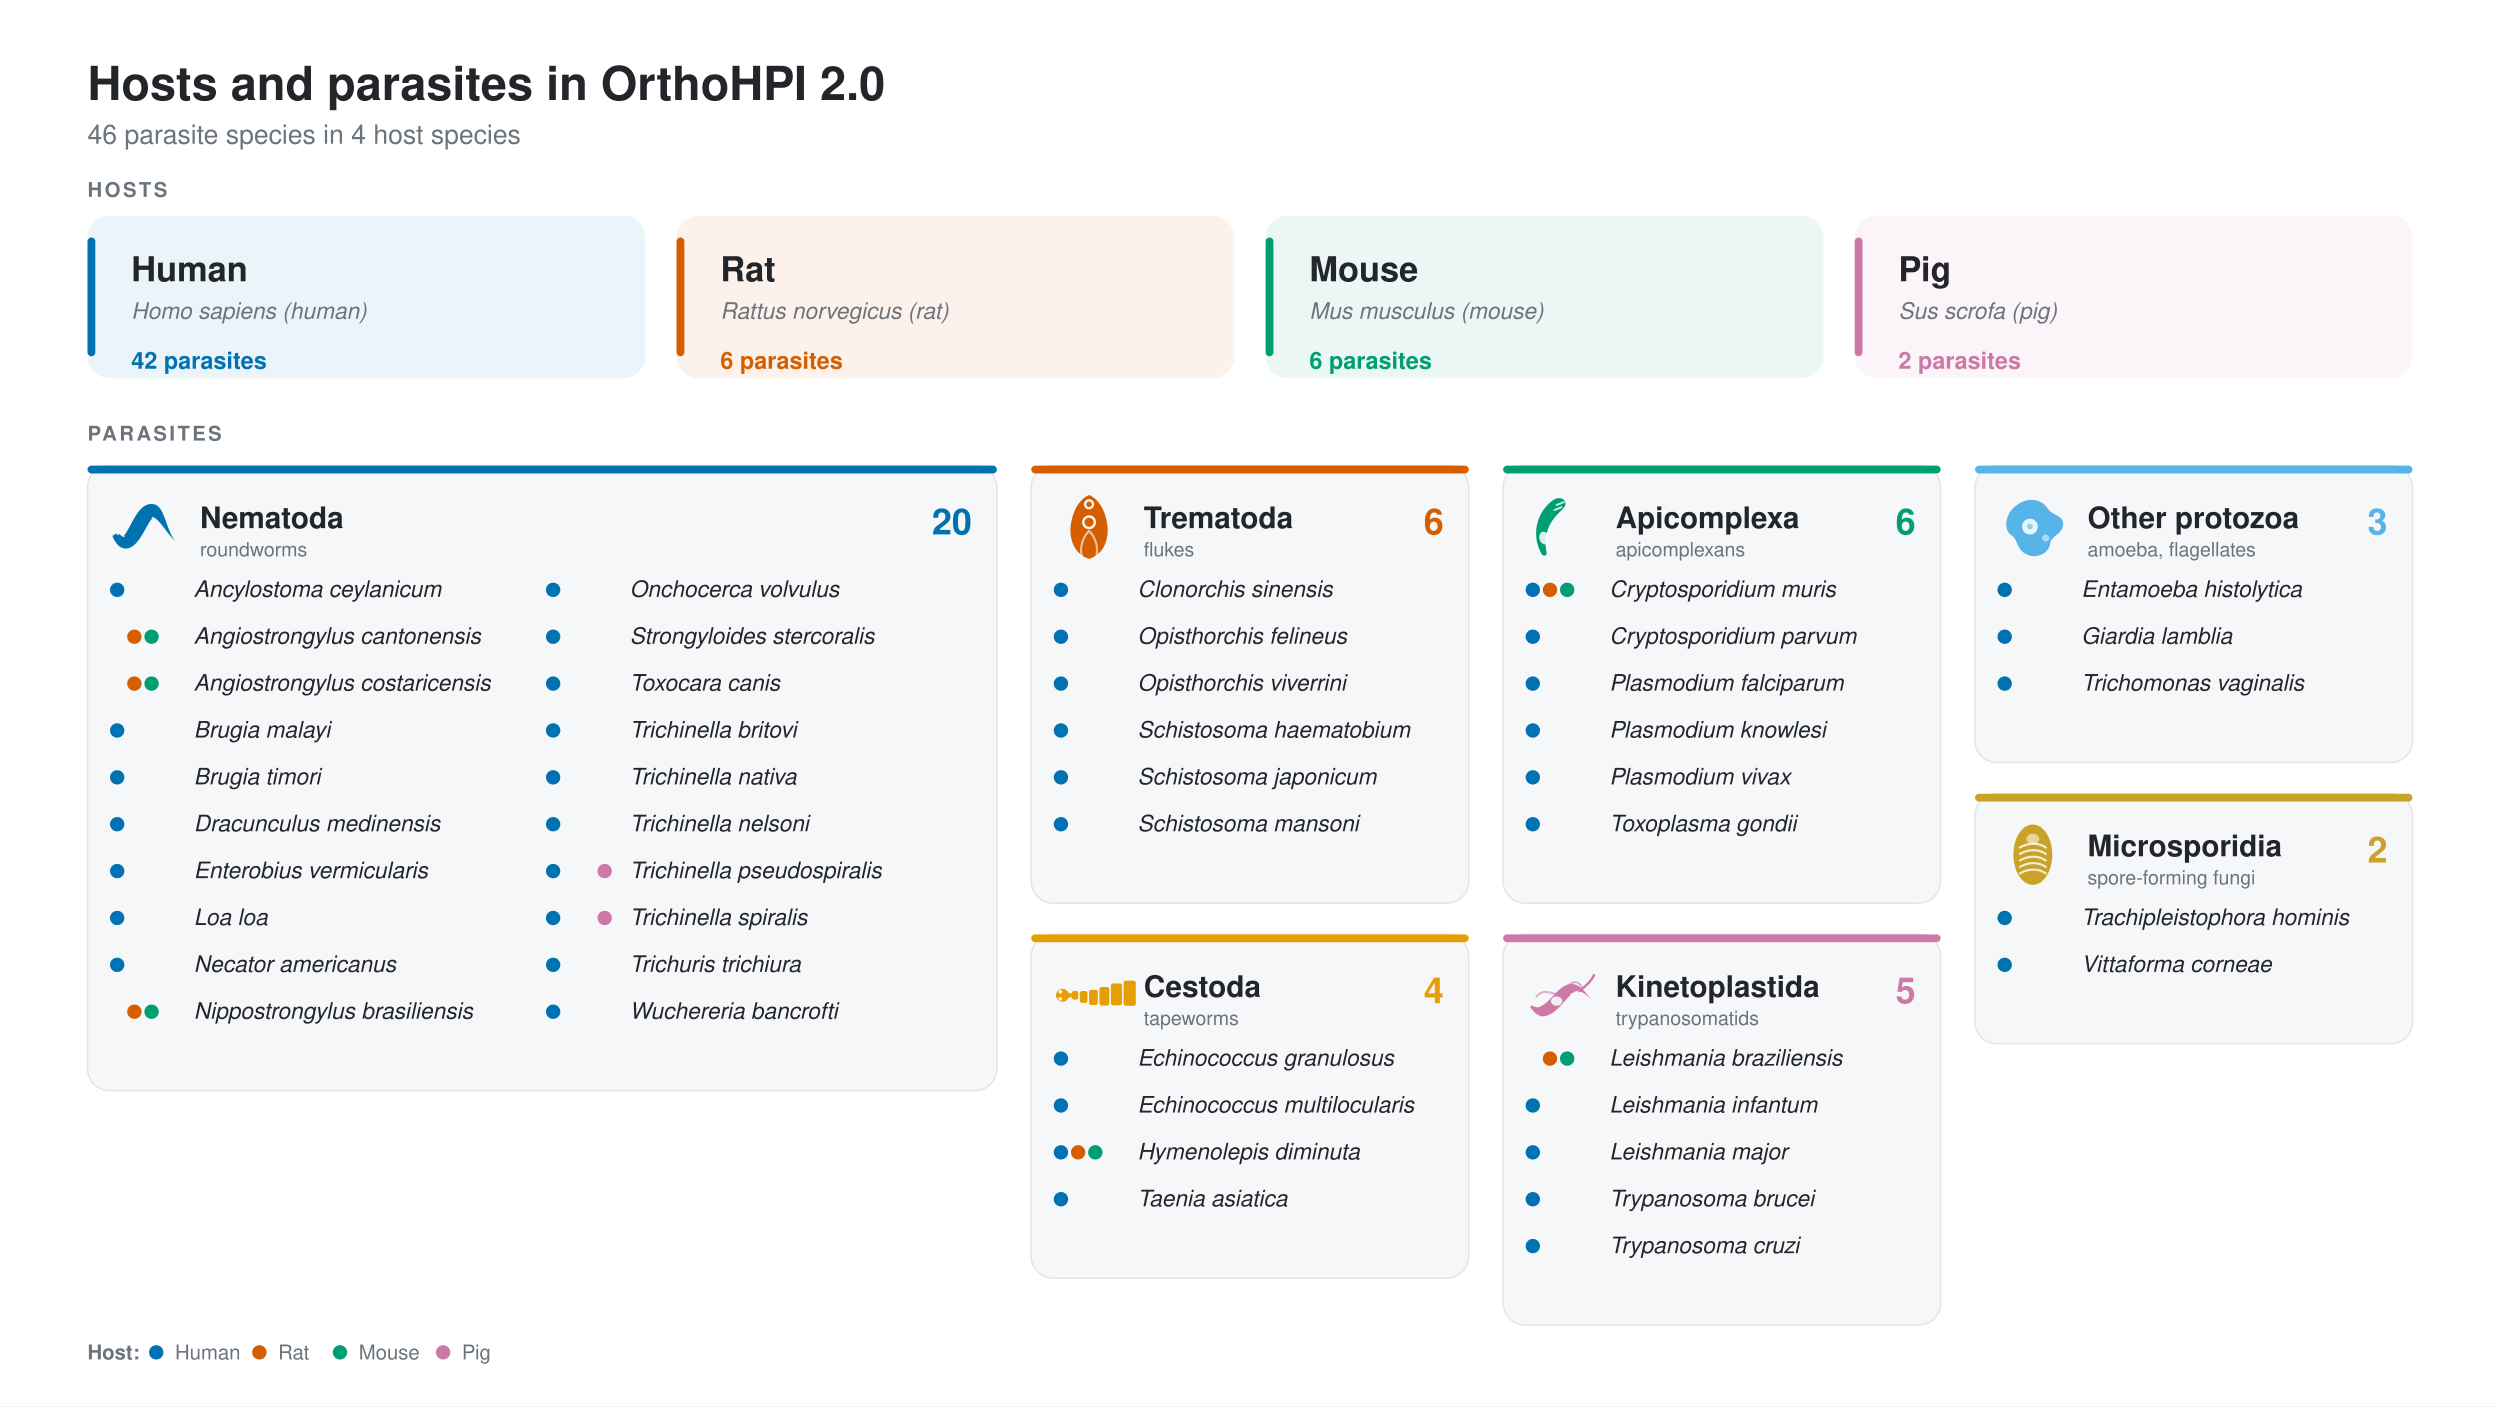
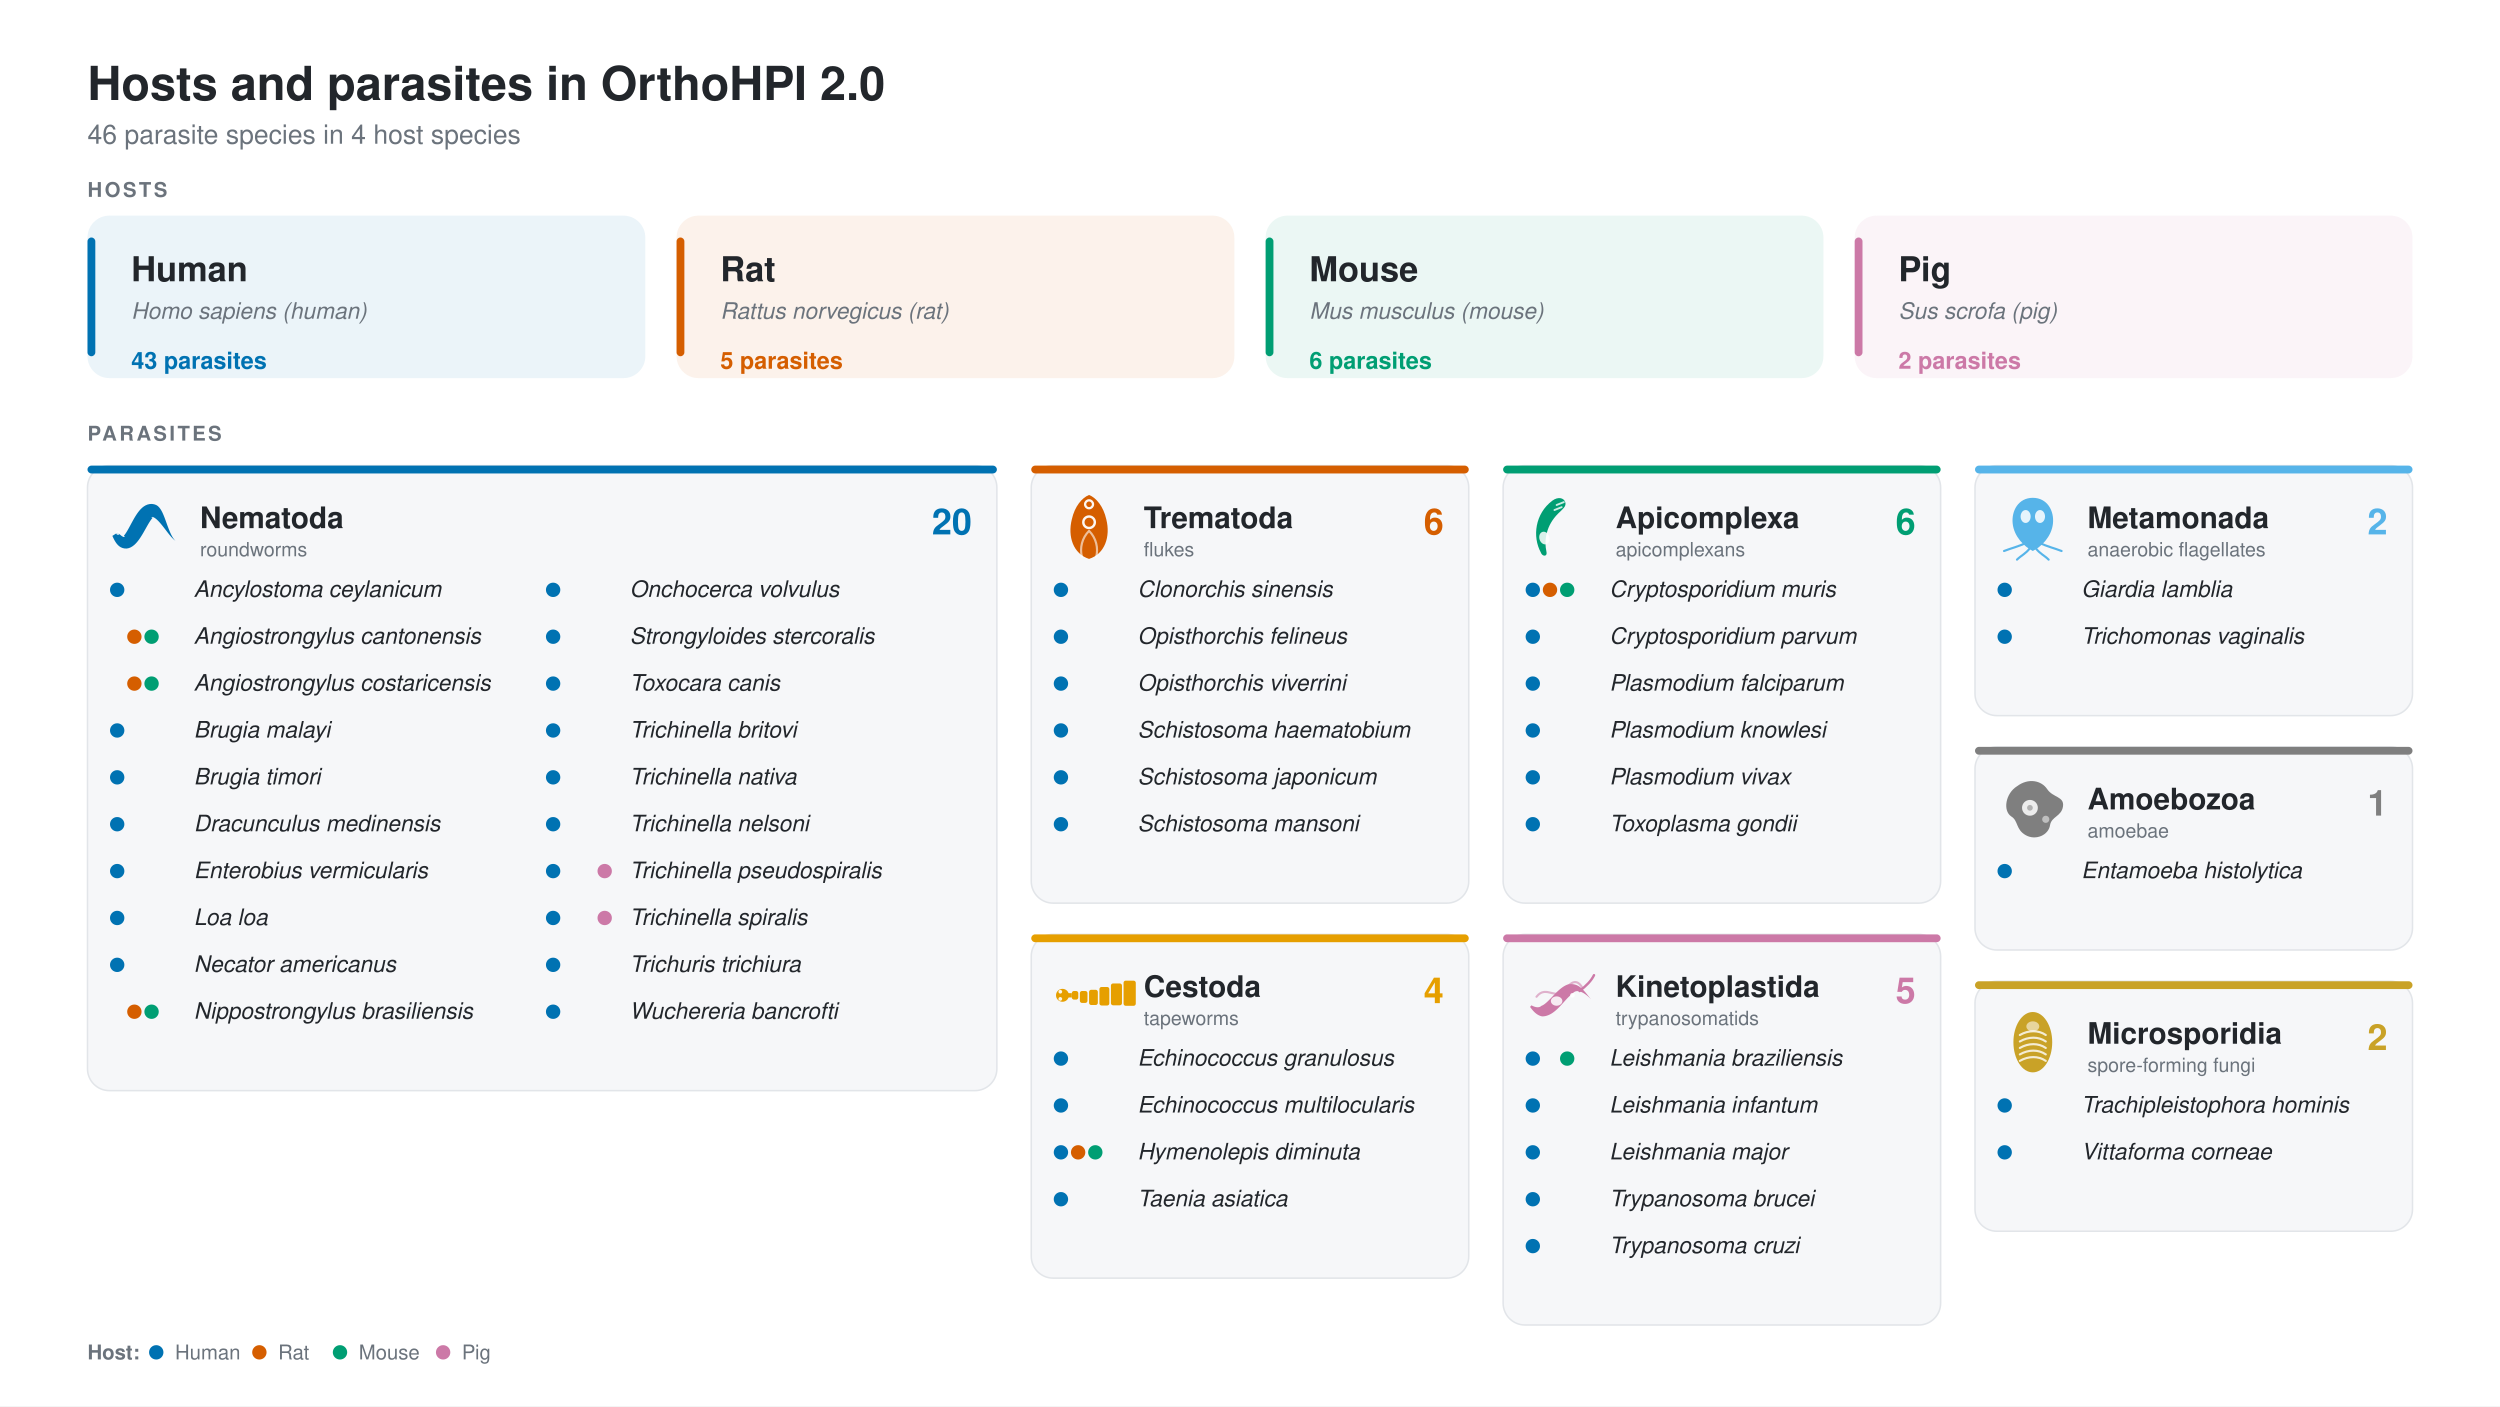
<svg xmlns="http://www.w3.org/2000/svg" width="1600" height="900" viewBox="0 0 1600 900">
  <rect width="1600" height="900" fill="#ffffff" />
  <text x="56.0" y="64.0" font-family="'Helvetica Neue', Helvetica, Arial, sans-serif" font-size="30" fill="#22262b" font-weight="600" font-style="normal" text-anchor="start" letter-spacing="0">Hosts and parasites in OrthoHPI 2.0</text>
  <text x="56.0" y="92.0" font-family="'Helvetica Neue', Helvetica, Arial, sans-serif" font-size="17" fill="#6b737c" font-weight="normal" font-style="normal" text-anchor="start" letter-spacing="0">46 parasite species in 4 host species</text>
  <text x="56.0" y="126.0" font-family="'Helvetica Neue', Helvetica, Arial, sans-serif" font-size="13" fill="#6b737c" font-weight="600" font-style="normal" text-anchor="start" letter-spacing="1.6">HOSTS</text>
  <rect x="56.0" y="138" width="357.0" height="104" rx="14" fill="#0072B2" opacity="0.08" />
  <rect x="56.0" y="152" width="5" height="76" rx="2.5" fill="#0072B2" />
  <text x="84.0" y="180.0" font-family="'Helvetica Neue', Helvetica, Arial, sans-serif" font-size="22" fill="#22262b" font-weight="600" font-style="normal" text-anchor="start" letter-spacing="0">Human</text>
  <text x="84.0" y="204.0" font-family="'Helvetica Neue', Helvetica, Arial, sans-serif" font-size="14.5" fill="#6b737c" font-weight="normal" font-style="italic" text-anchor="start" letter-spacing="0">Homo sapiens (human)</text>
-   <text x="84.0" y="236.0" font-family="'Helvetica Neue', Helvetica, Arial, sans-serif" font-size="15" fill="#0072B2" font-weight="600" font-style="normal" text-anchor="start" letter-spacing="0">42 parasites</text>
+   <text x="84.0" y="236.0" font-family="'Helvetica Neue', Helvetica, Arial, sans-serif" font-size="15" fill="#0072B2" font-weight="600" font-style="normal" text-anchor="start" letter-spacing="0">43 parasites</text>
  <rect x="433.0" y="138" width="357.0" height="104" rx="14" fill="#D55E00" opacity="0.08" />
  <rect x="433.0" y="152" width="5" height="76" rx="2.5" fill="#D55E00" />
  <text x="461.0" y="180.0" font-family="'Helvetica Neue', Helvetica, Arial, sans-serif" font-size="22" fill="#22262b" font-weight="600" font-style="normal" text-anchor="start" letter-spacing="0">Rat</text>
  <text x="461.0" y="204.0" font-family="'Helvetica Neue', Helvetica, Arial, sans-serif" font-size="14.5" fill="#6b737c" font-weight="normal" font-style="italic" text-anchor="start" letter-spacing="0">Rattus norvegicus (rat)</text>
-   <text x="461.0" y="236.0" font-family="'Helvetica Neue', Helvetica, Arial, sans-serif" font-size="15" fill="#D55E00" font-weight="600" font-style="normal" text-anchor="start" letter-spacing="0">6 parasites</text>
+   <text x="461.0" y="236.0" font-family="'Helvetica Neue', Helvetica, Arial, sans-serif" font-size="15" fill="#D55E00" font-weight="600" font-style="normal" text-anchor="start" letter-spacing="0">5 parasites</text>
  <rect x="810.0" y="138" width="357.0" height="104" rx="14" fill="#009E73" opacity="0.08" />
  <rect x="810.0" y="152" width="5" height="76" rx="2.5" fill="#009E73" />
  <text x="838.0" y="180.0" font-family="'Helvetica Neue', Helvetica, Arial, sans-serif" font-size="22" fill="#22262b" font-weight="600" font-style="normal" text-anchor="start" letter-spacing="0">Mouse</text>
  <text x="838.0" y="204.0" font-family="'Helvetica Neue', Helvetica, Arial, sans-serif" font-size="14.5" fill="#6b737c" font-weight="normal" font-style="italic" text-anchor="start" letter-spacing="0">Mus musculus (mouse)</text>
  <text x="838.0" y="236.0" font-family="'Helvetica Neue', Helvetica, Arial, sans-serif" font-size="15" fill="#009E73" font-weight="600" font-style="normal" text-anchor="start" letter-spacing="0">6 parasites</text>
  <rect x="1187.0" y="138" width="357.0" height="104" rx="14" fill="#CC79A7" opacity="0.08" />
  <rect x="1187.0" y="152" width="5" height="76" rx="2.5" fill="#CC79A7" />
  <text x="1215.0" y="180.0" font-family="'Helvetica Neue', Helvetica, Arial, sans-serif" font-size="22" fill="#22262b" font-weight="600" font-style="normal" text-anchor="start" letter-spacing="0">Pig</text>
  <text x="1215.0" y="204.0" font-family="'Helvetica Neue', Helvetica, Arial, sans-serif" font-size="14.5" fill="#6b737c" font-weight="normal" font-style="italic" text-anchor="start" letter-spacing="0">Sus scrofa (pig)</text>
  <text x="1215.0" y="236.0" font-family="'Helvetica Neue', Helvetica, Arial, sans-serif" font-size="15" fill="#CC79A7" font-weight="600" font-style="normal" text-anchor="start" letter-spacing="0">2 parasites</text>
  <text x="56.0" y="282.0" font-family="'Helvetica Neue', Helvetica, Arial, sans-serif" font-size="13" fill="#6b737c" font-weight="600" font-style="normal" text-anchor="start" letter-spacing="1.6">PARASITES</text>
  <rect x="56" y="298" width="582.0" height="400" rx="14" fill="#f6f7f9" stroke="#e2e5e9" />
  <rect x="56" y="298" width="582.0" height="5" rx="2.5" fill="#0072B2" />
  <g transform="translate(70.0,314.0) scale(0.46)">
    <path d="M4.17,62.96 L5.23,65.32 L6.33,67.58 L7.50,69.75 L8.77,71.82 L10.16,73.77 L11.75,75.61 L13.61,77.30 L15.81,78.76 L18.39,79.87 L21.27,80.50 L24.28,80.55 L27.19,79.96 L29.83,78.85 L32.20,77.43 L34.33,75.80 L36.28,74.00 L38.08,72.07 L39.78,70.01 L41.39,67.86 L42.94,65.61 L44.43,63.30 L45.88,60.94 L47.29,58.55 L48.66,56.16 L49.99,53.80 L51.28,51.49 L52.54,49.27 L53.76,47.16 L54.92,45.19 L56.03,43.40 L57.07,41.81 L58.02,40.46 L58.85,39.36 L59.53,38.55 L60.00,38.01 L60.20,37.73 L60.11,37.62 L59.73,37.58 L59.20,37.48 L58.73,37.27 L58.52,37.02 L58.74,36.76 L59.48,36.57 L60.54,36.73 L61.83,37.25 L63.27,38.09 L64.82,39.24 L66.44,40.64 L68.09,42.26 L69.77,44.06 L71.47,46.01 L73.16,48.06 L74.85,50.19 L76.53,52.36 L78.20,54.54 L79.85,56.69 L81.48,58.80 L83.08,60.82 L84.65,62.73 L86.20,64.51 L87.71,66.13 L89.18,67.58 L90.61,68.83 L92.00,69.88 L92.00,69.88 L90.77,68.67 L89.57,67.22 L88.42,65.56 L87.30,63.71 L86.22,61.69 L85.17,59.51 L84.15,57.21 L83.15,54.80 L82.18,52.31 L81.22,49.77 L80.27,47.19 L79.34,44.60 L78.41,42.02 L77.48,39.47 L76.53,36.97 L75.56,34.53 L74.55,32.16 L73.48,29.87 L72.30,27.65 L70.96,25.52 L69.40,23.46 L67.51,21.52 L65.11,19.99 L62.27,18.99 L59.18,18.52 L56.02,18.68 L53.02,19.40 L50.30,20.57 L47.88,22.04 L45.72,23.73 L43.77,25.57 L41.98,27.55 L40.30,29.64 L38.72,31.82 L37.20,34.09 L35.74,36.43 L34.33,38.82 L32.97,41.23 L31.64,43.64 L30.34,46.03 L29.09,48.37 L27.87,50.62 L26.69,52.77 L25.56,54.78 L24.48,56.61 L23.47,58.26 L22.54,59.67 L21.72,60.84 L21.04,61.73 L20.55,62.36 L20.29,62.73 L20.31,62.93 L20.60,63.15 L20.98,63.50 L21.24,63.91 L21.19,64.30 L20.76,64.54 L20.00,64.51 L18.96,64.17 L17.73,63.51 L16.37,62.54 L14.92,61.30 L13.40,59.82 L11.83,58.13 Z" fill="#0072B2" />
    <circle cx="12" cy="59" r="2.6" fill="#ffffff" opacity="0.85" />
  </g>
  <text x="128.0" y="338.0" font-family="'Helvetica Neue', Helvetica, Arial, sans-serif" font-size="19" fill="#22262b" font-weight="600" font-style="normal" text-anchor="start" letter-spacing="0">Nematoda</text>
  <text x="128.0" y="356.0" font-family="'Helvetica Neue', Helvetica, Arial, sans-serif" font-size="12.5" fill="#6b737c" font-weight="normal" font-style="normal" text-anchor="start" letter-spacing="0">roundworms</text>
  <text x="622.0" y="342.0" font-family="'Helvetica Neue', Helvetica, Arial, sans-serif" font-size="23" fill="#0072B2" font-weight="700" font-style="normal" text-anchor="end" letter-spacing="0">20</text>
  <circle cx="75.0" cy="377.5" r="4.6" fill="#0072B2" />
  <text x="124.0" y="382.0" font-family="'Helvetica Neue', Helvetica, Arial, sans-serif" font-size="14.5" fill="#22262b" font-weight="normal" font-style="italic" text-anchor="start" letter-spacing="0">Ancylostoma ceylanicum</text>
  <circle cx="86.0" cy="407.5" r="4.6" fill="#D55E00" />
  <circle cx="97.0" cy="407.5" r="4.6" fill="#009E73" />
  <text x="124.0" y="412.0" font-family="'Helvetica Neue', Helvetica, Arial, sans-serif" font-size="14.5" fill="#22262b" font-weight="normal" font-style="italic" text-anchor="start" letter-spacing="0">Angiostrongylus cantonensis</text>
  <circle cx="86.0" cy="437.5" r="4.6" fill="#D55E00" />
  <circle cx="97.0" cy="437.5" r="4.6" fill="#009E73" />
  <text x="124.0" y="442.0" font-family="'Helvetica Neue', Helvetica, Arial, sans-serif" font-size="14.5" fill="#22262b" font-weight="normal" font-style="italic" text-anchor="start" letter-spacing="0">Angiostrongylus costaricensis</text>
  <circle cx="75.0" cy="467.5" r="4.6" fill="#0072B2" />
  <text x="124.0" y="472.0" font-family="'Helvetica Neue', Helvetica, Arial, sans-serif" font-size="14.5" fill="#22262b" font-weight="normal" font-style="italic" text-anchor="start" letter-spacing="0">Brugia malayi</text>
  <circle cx="75.0" cy="497.5" r="4.6" fill="#0072B2" />
  <text x="124.0" y="502.0" font-family="'Helvetica Neue', Helvetica, Arial, sans-serif" font-size="14.5" fill="#22262b" font-weight="normal" font-style="italic" text-anchor="start" letter-spacing="0">Brugia timori</text>
  <circle cx="75.0" cy="527.5" r="4.6" fill="#0072B2" />
  <text x="124.0" y="532.0" font-family="'Helvetica Neue', Helvetica, Arial, sans-serif" font-size="14.5" fill="#22262b" font-weight="normal" font-style="italic" text-anchor="start" letter-spacing="0">Dracunculus medinensis</text>
  <circle cx="75.0" cy="557.5" r="4.6" fill="#0072B2" />
  <text x="124.0" y="562.0" font-family="'Helvetica Neue', Helvetica, Arial, sans-serif" font-size="14.5" fill="#22262b" font-weight="normal" font-style="italic" text-anchor="start" letter-spacing="0">Enterobius vermicularis</text>
  <circle cx="75.0" cy="587.5" r="4.6" fill="#0072B2" />
  <text x="124.0" y="592.0" font-family="'Helvetica Neue', Helvetica, Arial, sans-serif" font-size="14.5" fill="#22262b" font-weight="normal" font-style="italic" text-anchor="start" letter-spacing="0">Loa loa</text>
  <circle cx="75.0" cy="617.5" r="4.6" fill="#0072B2" />
  <text x="124.0" y="622.0" font-family="'Helvetica Neue', Helvetica, Arial, sans-serif" font-size="14.5" fill="#22262b" font-weight="normal" font-style="italic" text-anchor="start" letter-spacing="0">Necator americanus</text>
  <circle cx="86.0" cy="647.5" r="4.6" fill="#D55E00" />
  <circle cx="97.0" cy="647.5" r="4.6" fill="#009E73" />
  <text x="124.0" y="652.0" font-family="'Helvetica Neue', Helvetica, Arial, sans-serif" font-size="14.5" fill="#22262b" font-weight="normal" font-style="italic" text-anchor="start" letter-spacing="0">Nippostrongylus brasiliensis</text>
  <circle cx="354.0" cy="377.5" r="4.6" fill="#0072B2" />
  <text x="403.0" y="382.0" font-family="'Helvetica Neue', Helvetica, Arial, sans-serif" font-size="14.5" fill="#22262b" font-weight="normal" font-style="italic" text-anchor="start" letter-spacing="0">Onchocerca volvulus</text>
  <circle cx="354.0" cy="407.5" r="4.6" fill="#0072B2" />
  <text x="403.0" y="412.0" font-family="'Helvetica Neue', Helvetica, Arial, sans-serif" font-size="14.5" fill="#22262b" font-weight="normal" font-style="italic" text-anchor="start" letter-spacing="0">Strongyloides stercoralis</text>
  <circle cx="354.0" cy="437.5" r="4.6" fill="#0072B2" />
  <text x="403.0" y="442.0" font-family="'Helvetica Neue', Helvetica, Arial, sans-serif" font-size="14.5" fill="#22262b" font-weight="normal" font-style="italic" text-anchor="start" letter-spacing="0">Toxocara canis</text>
  <circle cx="354.0" cy="467.5" r="4.6" fill="#0072B2" />
  <text x="403.0" y="472.0" font-family="'Helvetica Neue', Helvetica, Arial, sans-serif" font-size="14.5" fill="#22262b" font-weight="normal" font-style="italic" text-anchor="start" letter-spacing="0">Trichinella britovi</text>
  <circle cx="354.0" cy="497.5" r="4.6" fill="#0072B2" />
  <text x="403.0" y="502.0" font-family="'Helvetica Neue', Helvetica, Arial, sans-serif" font-size="14.5" fill="#22262b" font-weight="normal" font-style="italic" text-anchor="start" letter-spacing="0">Trichinella nativa</text>
  <circle cx="354.0" cy="527.5" r="4.6" fill="#0072B2" />
  <text x="403.0" y="532.0" font-family="'Helvetica Neue', Helvetica, Arial, sans-serif" font-size="14.5" fill="#22262b" font-weight="normal" font-style="italic" text-anchor="start" letter-spacing="0">Trichinella nelsoni</text>
  <circle cx="354.0" cy="557.5" r="4.6" fill="#0072B2" />
  <circle cx="387.0" cy="557.5" r="4.6" fill="#CC79A7" />
  <text x="403.0" y="562.0" font-family="'Helvetica Neue', Helvetica, Arial, sans-serif" font-size="14.5" fill="#22262b" font-weight="normal" font-style="italic" text-anchor="start" letter-spacing="0">Trichinella pseudospiralis</text>
  <circle cx="354.0" cy="587.5" r="4.6" fill="#0072B2" />
  <circle cx="387.0" cy="587.5" r="4.6" fill="#CC79A7" />
  <text x="403.0" y="592.0" font-family="'Helvetica Neue', Helvetica, Arial, sans-serif" font-size="14.5" fill="#22262b" font-weight="normal" font-style="italic" text-anchor="start" letter-spacing="0">Trichinella spiralis</text>
  <circle cx="354.0" cy="617.5" r="4.6" fill="#0072B2" />
  <text x="403.0" y="622.0" font-family="'Helvetica Neue', Helvetica, Arial, sans-serif" font-size="14.5" fill="#22262b" font-weight="normal" font-style="italic" text-anchor="start" letter-spacing="0">Trichuris trichiura</text>
  <circle cx="354.0" cy="647.5" r="4.6" fill="#0072B2" />
  <text x="403.0" y="652.0" font-family="'Helvetica Neue', Helvetica, Arial, sans-serif" font-size="14.5" fill="#22262b" font-weight="normal" font-style="italic" text-anchor="start" letter-spacing="0">Wuchereria bancrofti</text>
  <rect x="660.0" y="298" width="280.0" height="280" rx="14" fill="#f6f7f9" stroke="#e2e5e9" />
  <rect x="660.0" y="298" width="280.0" height="5" rx="2.5" fill="#D55E00" />
  <g transform="translate(674.0,314.0) scale(0.46)">
    <path d="M50,6 C60,10 70,22 74,40 C80,64 72,88 50,95 C28,88 20,64 26,40 C30,22 40,10 50,6 Z" fill="#D55E00" />
    <circle cx="50" cy="19" r="5.5" fill="none" stroke="#ffffff" stroke-width="3.2" opacity="0.95" />
    <circle cx="50" cy="44" r="8" fill="none" stroke="#ffffff" stroke-width="3.4" opacity="0.95" />
    <path d="M50,56 C40,66 37,80 40,92 M50,56 C60,66 63,80 60,92" stroke="#ffffff" stroke-width="3" fill="none" opacity="0.6" stroke-linecap="round" />
  </g>
  <text x="732.0" y="338.0" font-family="'Helvetica Neue', Helvetica, Arial, sans-serif" font-size="19" fill="#22262b" font-weight="600" font-style="normal" text-anchor="start" letter-spacing="0">Trematoda</text>
  <text x="732.0" y="356.0" font-family="'Helvetica Neue', Helvetica, Arial, sans-serif" font-size="12.5" fill="#6b737c" font-weight="normal" font-style="normal" text-anchor="start" letter-spacing="0">flukes</text>
  <text x="924.0" y="342.0" font-family="'Helvetica Neue', Helvetica, Arial, sans-serif" font-size="23" fill="#D55E00" font-weight="700" font-style="normal" text-anchor="end" letter-spacing="0">6</text>
  <circle cx="679.0" cy="377.5" r="4.6" fill="#0072B2" />
  <text x="728.0" y="382.0" font-family="'Helvetica Neue', Helvetica, Arial, sans-serif" font-size="14.5" fill="#22262b" font-weight="normal" font-style="italic" text-anchor="start" letter-spacing="0">Clonorchis sinensis</text>
  <circle cx="679.0" cy="407.5" r="4.6" fill="#0072B2" />
  <text x="728.0" y="412.0" font-family="'Helvetica Neue', Helvetica, Arial, sans-serif" font-size="14.5" fill="#22262b" font-weight="normal" font-style="italic" text-anchor="start" letter-spacing="0">Opisthorchis felineus</text>
  <circle cx="679.0" cy="437.5" r="4.6" fill="#0072B2" />
  <text x="728.0" y="442.0" font-family="'Helvetica Neue', Helvetica, Arial, sans-serif" font-size="14.5" fill="#22262b" font-weight="normal" font-style="italic" text-anchor="start" letter-spacing="0">Opisthorchis viverrini</text>
  <circle cx="679.0" cy="467.5" r="4.6" fill="#0072B2" />
  <text x="728.0" y="472.0" font-family="'Helvetica Neue', Helvetica, Arial, sans-serif" font-size="14.5" fill="#22262b" font-weight="normal" font-style="italic" text-anchor="start" letter-spacing="0">Schistosoma haematobium</text>
  <circle cx="679.0" cy="497.5" r="4.6" fill="#0072B2" />
  <text x="728.0" y="502.0" font-family="'Helvetica Neue', Helvetica, Arial, sans-serif" font-size="14.5" fill="#22262b" font-weight="normal" font-style="italic" text-anchor="start" letter-spacing="0">Schistosoma japonicum</text>
  <circle cx="679.0" cy="527.5" r="4.6" fill="#0072B2" />
  <text x="728.0" y="532.0" font-family="'Helvetica Neue', Helvetica, Arial, sans-serif" font-size="14.5" fill="#22262b" font-weight="normal" font-style="italic" text-anchor="start" letter-spacing="0">Schistosoma mansoni</text>
  <rect x="660.0" y="598" width="280.0" height="220" rx="14" fill="#f6f7f9" stroke="#e2e5e9" />
  <rect x="660.0" y="598" width="280.0" height="5" rx="2.5" fill="#E69F00" />
  <g transform="translate(674.0,614.0) scale(0.46)">
    <circle cx="13" cy="50" r="9" fill="#E69F00" />
    <circle cx="10" cy="45" r="2.6" fill="#ffffff" opacity="0.9" />
    <circle cx="10" cy="55" r="2.6" fill="#ffffff" opacity="0.9" />
    <path d="M20,47 h6 v6 h-6 z" fill="#E69F00" />
    <rect x="26.0" y="44.0" width="9.0" height="12.0" rx="3" fill="#E69F00" />
    <rect x="37.2" y="44.0" width="10.6" height="16.6" rx="3" fill="#E69F00" />
    <rect x="50.0" y="42.3" width="12.2" height="21.2" rx="3" fill="#E69F00" />
    <rect x="64.4" y="38.4" width="13.8" height="25.8" rx="3" fill="#E69F00" />
    <rect x="80.4" y="33.5" width="15.4" height="30.4" rx="3" fill="#E69F00" />
    <rect x="98.0" y="29.6" width="17.0" height="35.0" rx="3" fill="#E69F00" />
  </g>
  <text x="732.0" y="638.0" font-family="'Helvetica Neue', Helvetica, Arial, sans-serif" font-size="19" fill="#22262b" font-weight="600" font-style="normal" text-anchor="start" letter-spacing="0">Cestoda</text>
  <text x="732.0" y="656.0" font-family="'Helvetica Neue', Helvetica, Arial, sans-serif" font-size="12.5" fill="#6b737c" font-weight="normal" font-style="normal" text-anchor="start" letter-spacing="0">tapeworms</text>
  <text x="924.0" y="642.0" font-family="'Helvetica Neue', Helvetica, Arial, sans-serif" font-size="23" fill="#E69F00" font-weight="700" font-style="normal" text-anchor="end" letter-spacing="0">4</text>
  <circle cx="679.0" cy="677.5" r="4.6" fill="#0072B2" />
  <text x="728.0" y="682.0" font-family="'Helvetica Neue', Helvetica, Arial, sans-serif" font-size="14.5" fill="#22262b" font-weight="normal" font-style="italic" text-anchor="start" letter-spacing="0">Echinococcus granulosus</text>
  <circle cx="679.0" cy="707.5" r="4.6" fill="#0072B2" />
  <text x="728.0" y="712.0" font-family="'Helvetica Neue', Helvetica, Arial, sans-serif" font-size="14.5" fill="#22262b" font-weight="normal" font-style="italic" text-anchor="start" letter-spacing="0">Echinococcus multilocularis</text>
  <circle cx="679.0" cy="737.5" r="4.6" fill="#0072B2" />
  <circle cx="690.0" cy="737.5" r="4.6" fill="#D55E00" />
  <circle cx="701.0" cy="737.5" r="4.6" fill="#009E73" />
  <text x="728.0" y="742.0" font-family="'Helvetica Neue', Helvetica, Arial, sans-serif" font-size="14.5" fill="#22262b" font-weight="normal" font-style="italic" text-anchor="start" letter-spacing="0">Hymenolepis diminuta</text>
  <circle cx="679.0" cy="767.5" r="4.6" fill="#0072B2" />
  <text x="728.0" y="772.0" font-family="'Helvetica Neue', Helvetica, Arial, sans-serif" font-size="14.5" fill="#22262b" font-weight="normal" font-style="italic" text-anchor="start" letter-spacing="0">Taenia asiatica</text>
  <rect x="962.0" y="298" width="280.0" height="280" rx="14" fill="#f6f7f9" stroke="#e2e5e9" />
  <rect x="962.0" y="298" width="280.0" height="5" rx="2.5" fill="#009E73" />
  <g transform="translate(976.0,314.0) scale(0.46)">
    <path d="M22,86 C10,64 14,32 38,14 C46,8 54,10 56,16 C58,22 52,26 46,32 C30,48 26,68 30,86 C31,92 24,92 22,86 Z" fill="#009E73" />
    <ellipse cx="27" cy="66" rx="7" ry="9" transform="rotate(-18 27 66)" fill="#ffffff" opacity="0.85" />
    <path d="M44,20 L54,16" stroke="#ffffff" stroke-width="2.6" opacity="0.8" stroke-linecap="round" />
    <path d="M41,27 L51,23" stroke="#ffffff" stroke-width="2.6" opacity="0.8" stroke-linecap="round" />
  </g>
  <text x="1034.0" y="338.0" font-family="'Helvetica Neue', Helvetica, Arial, sans-serif" font-size="19" fill="#22262b" font-weight="600" font-style="normal" text-anchor="start" letter-spacing="0">Apicomplexa</text>
  <text x="1034.0" y="356.0" font-family="'Helvetica Neue', Helvetica, Arial, sans-serif" font-size="12.5" fill="#6b737c" font-weight="normal" font-style="normal" text-anchor="start" letter-spacing="0">apicomplexans</text>
  <text x="1226.0" y="342.0" font-family="'Helvetica Neue', Helvetica, Arial, sans-serif" font-size="23" fill="#009E73" font-weight="700" font-style="normal" text-anchor="end" letter-spacing="0">6</text>
  <circle cx="981.0" cy="377.5" r="4.6" fill="#0072B2" />
  <circle cx="992.0" cy="377.5" r="4.6" fill="#D55E00" />
  <circle cx="1003.0" cy="377.5" r="4.6" fill="#009E73" />
  <text x="1030.0" y="382.0" font-family="'Helvetica Neue', Helvetica, Arial, sans-serif" font-size="14.5" fill="#22262b" font-weight="normal" font-style="italic" text-anchor="start" letter-spacing="0">Cryptosporidium muris</text>
  <circle cx="981.0" cy="407.5" r="4.6" fill="#0072B2" />
  <text x="1030.0" y="412.0" font-family="'Helvetica Neue', Helvetica, Arial, sans-serif" font-size="14.5" fill="#22262b" font-weight="normal" font-style="italic" text-anchor="start" letter-spacing="0">Cryptosporidium parvum</text>
  <circle cx="981.0" cy="437.5" r="4.6" fill="#0072B2" />
  <text x="1030.0" y="442.0" font-family="'Helvetica Neue', Helvetica, Arial, sans-serif" font-size="14.5" fill="#22262b" font-weight="normal" font-style="italic" text-anchor="start" letter-spacing="0">Plasmodium falciparum</text>
  <circle cx="981.0" cy="467.5" r="4.6" fill="#0072B2" />
  <text x="1030.0" y="472.0" font-family="'Helvetica Neue', Helvetica, Arial, sans-serif" font-size="14.5" fill="#22262b" font-weight="normal" font-style="italic" text-anchor="start" letter-spacing="0">Plasmodium knowlesi</text>
  <circle cx="981.0" cy="497.5" r="4.6" fill="#0072B2" />
  <text x="1030.0" y="502.0" font-family="'Helvetica Neue', Helvetica, Arial, sans-serif" font-size="14.5" fill="#22262b" font-weight="normal" font-style="italic" text-anchor="start" letter-spacing="0">Plasmodium vivax</text>
  <circle cx="981.0" cy="527.5" r="4.6" fill="#0072B2" />
  <text x="1030.0" y="532.0" font-family="'Helvetica Neue', Helvetica, Arial, sans-serif" font-size="14.5" fill="#22262b" font-weight="normal" font-style="italic" text-anchor="start" letter-spacing="0">Toxoplasma gondii</text>
  <rect x="962.0" y="598" width="280.0" height="250" rx="14" fill="#f6f7f9" stroke="#e2e5e9" />
  <rect x="962.0" y="598" width="280.0" height="5" rx="2.5" fill="#CC79A7" />
  <g transform="translate(976.0,614.0) scale(0.46)">
    <path d="M7.03,66.13 L8.12,67.60 L9.23,69.03 L10.37,70.42 L11.55,71.77 L12.79,73.07 L14.11,74.31 L15.53,75.48 L17.06,76.56 L18.73,77.53 L20.52,78.37 L22.45,79.05 L24.46,79.34 L26.48,79.19 L28.48,78.86 L30.43,78.34 L32.33,77.67 L34.17,76.86 L35.94,75.93 L37.65,74.89 L39.31,73.76 L40.91,72.55 L42.46,71.28 L43.97,69.95 L45.44,68.58 L46.87,67.17 L48.27,65.75 L49.63,64.30 L50.96,62.86 L52.26,61.43 L53.54,60.01 L54.78,58.63 L55.99,57.28 L57.17,55.99 L58.31,54.76 L59.42,53.60 L60.49,52.52 L61.52,51.52 L62.51,50.62 L63.44,49.81 L64.32,49.10 L65.15,48.47 L65.88,47.83 L66.53,47.09 L67.19,46.42 L67.89,45.82 L68.65,45.30 L69.48,44.86 L70.39,44.52 L71.41,44.28 L72.51,44.17 L73.71,44.20 L74.98,44.37 L76.31,44.68 L77.70,45.14 L79.11,45.73 L80.55,46.45 L82.01,47.29 L83.47,48.24 L84.93,49.29 L86.37,50.42 L87.81,51.62 L89.23,52.88 L90.63,54.20 L92.00,55.55 L92.00,55.55 L90.75,54.08 L89.52,52.60 L88.31,51.13 L87.13,49.66 L85.95,48.22 L84.78,46.80 L83.62,45.42 L82.45,44.08 L81.26,42.80 L80.05,41.56 L78.81,40.39 L77.52,39.28 L76.17,38.25 L74.74,37.31 L73.22,36.47 L71.61,35.75 L69.90,35.16 L68.10,34.73 L66.23,34.47 L64.31,34.38 L62.34,34.47 L60.37,34.72 L58.47,35.29 L56.68,36.10 L54.93,37.04 L53.24,38.07 L51.60,39.19 L50.01,40.39 L48.45,41.65 L46.94,42.96 L45.46,44.31 L44.01,45.69 L42.60,47.09 L41.21,48.50 L39.86,49.91 L38.54,51.30 L37.25,52.67 L35.98,53.99 L34.76,55.28 L33.56,56.50 L32.40,57.65 L31.29,58.73 L30.22,59.72 L29.19,60.62 L28.22,61.42 L27.31,62.13 L26.46,62.73 L25.67,63.24 L24.94,63.67 L24.27,64.02 L23.64,64.30 L23.04,64.53 L22.43,64.95 L21.73,65.51 L20.90,65.97 L19.94,66.33 L18.85,66.55 L17.64,66.63 L16.33,66.55 L14.95,66.32 L13.51,65.93 L12.02,65.40 L10.50,64.73 L8.97,63.94 Z" fill="#CC79A7" />
    <path d="M16,52 C30,34 44,60 58,40 C68,26 76,32 80,40" stroke="#CC79A7" stroke-width="3" fill="none" opacity="0.55" stroke-linecap="round" />
    <path d="M76,44 C86,36 92,30 96,22" stroke="#CC79A7" stroke-width="3.4" fill="none" stroke-linecap="round" />
    <ellipse cx="44" cy="58" rx="8" ry="6.5" fill="#ffffff" opacity="0.85" />
    <circle cx="66" cy="50" r="3.2" fill="#ffffff" opacity="0.85" />
  </g>
  <text x="1034.0" y="638.0" font-family="'Helvetica Neue', Helvetica, Arial, sans-serif" font-size="19" fill="#22262b" font-weight="600" font-style="normal" text-anchor="start" letter-spacing="0">Kinetoplastida</text>
  <text x="1034.0" y="656.0" font-family="'Helvetica Neue', Helvetica, Arial, sans-serif" font-size="12.5" fill="#6b737c" font-weight="normal" font-style="normal" text-anchor="start" letter-spacing="0">trypanosomatids</text>
  <text x="1226.0" y="642.0" font-family="'Helvetica Neue', Helvetica, Arial, sans-serif" font-size="23" fill="#CC79A7" font-weight="700" font-style="normal" text-anchor="end" letter-spacing="0">5</text>
-   <circle cx="992.0" cy="677.5" r="4.6" fill="#D55E00" />
+   <circle cx="981.0" cy="677.5" r="4.6" fill="#0072B2" />
  <circle cx="1003.0" cy="677.5" r="4.6" fill="#009E73" />
  <text x="1030.0" y="682.0" font-family="'Helvetica Neue', Helvetica, Arial, sans-serif" font-size="14.5" fill="#22262b" font-weight="normal" font-style="italic" text-anchor="start" letter-spacing="0">Leishmania braziliensis</text>
  <circle cx="981.0" cy="707.5" r="4.6" fill="#0072B2" />
  <text x="1030.0" y="712.0" font-family="'Helvetica Neue', Helvetica, Arial, sans-serif" font-size="14.5" fill="#22262b" font-weight="normal" font-style="italic" text-anchor="start" letter-spacing="0">Leishmania infantum</text>
  <circle cx="981.0" cy="737.5" r="4.6" fill="#0072B2" />
  <text x="1030.0" y="742.0" font-family="'Helvetica Neue', Helvetica, Arial, sans-serif" font-size="14.5" fill="#22262b" font-weight="normal" font-style="italic" text-anchor="start" letter-spacing="0">Leishmania major</text>
  <circle cx="981.0" cy="767.5" r="4.6" fill="#0072B2" />
  <text x="1030.0" y="772.0" font-family="'Helvetica Neue', Helvetica, Arial, sans-serif" font-size="14.5" fill="#22262b" font-weight="normal" font-style="italic" text-anchor="start" letter-spacing="0">Trypanosoma brucei</text>
  <circle cx="981.0" cy="797.5" r="4.6" fill="#0072B2" />
  <text x="1030.0" y="802.0" font-family="'Helvetica Neue', Helvetica, Arial, sans-serif" font-size="14.5" fill="#22262b" font-weight="normal" font-style="italic" text-anchor="start" letter-spacing="0">Trypanosoma cruzi</text>
-   <rect x="1264.0" y="298" width="280.0" height="190" rx="14" fill="#f6f7f9" stroke="#e2e5e9" />
+   <rect x="1264.0" y="298" width="280.0" height="160" rx="14" fill="#f6f7f9" stroke="#e2e5e9" />
  <rect x="1264.0" y="298" width="280.0" height="5" rx="2.5" fill="#56B4E9" />
  <g transform="translate(1278.0,314.0) scale(0.46)">
-     <path d="M28,20 C44,8 62,12 70,24 C78,36 94,34 92,48 C90,62 76,62 74,74 C72,88 54,96 40,88 C26,80 30,68 20,62 C8,54 12,30 28,20 Z" fill="#56B4E9" />
+     <path d="M46,80 C40,88 34,90 28,96 M54,80 C60,88 66,90 72,96 M42,72 C30,78 20,80 10,84 M58,72 C70,78 80,80 90,84" stroke="#56B4E9" stroke-width="3" fill="none" stroke-linecap="round" />
+     <path d="M50,10 C70,10 80,28 78,46 C76,64 62,78 50,84 C38,78 24,64 22,46 C20,28 30,10 50,10 Z" fill="#56B4E9" />
+     <ellipse cx="40" cy="36" rx="7" ry="9" fill="#ffffff" opacity="0.85" />
+     <ellipse cx="60" cy="36" rx="7" ry="9" fill="#ffffff" opacity="0.85" />
+   </g>
+   <text x="1336.0" y="338.0" font-family="'Helvetica Neue', Helvetica, Arial, sans-serif" font-size="19" fill="#22262b" font-weight="600" font-style="normal" text-anchor="start" letter-spacing="0">Metamonada</text>
+   <text x="1336.0" y="356.0" font-family="'Helvetica Neue', Helvetica, Arial, sans-serif" font-size="12.5" fill="#6b737c" font-weight="normal" font-style="normal" text-anchor="start" letter-spacing="0">anaerobic flagellates</text>
+   <text x="1528.0" y="342.0" font-family="'Helvetica Neue', Helvetica, Arial, sans-serif" font-size="23" fill="#56B4E9" font-weight="700" font-style="normal" text-anchor="end" letter-spacing="0">2</text>
+   <circle cx="1283.0" cy="377.5" r="4.6" fill="#0072B2" />
+   <text x="1332.0" y="382.0" font-family="'Helvetica Neue', Helvetica, Arial, sans-serif" font-size="14.5" fill="#22262b" font-weight="normal" font-style="italic" text-anchor="start" letter-spacing="0">Giardia lamblia</text>
+   <circle cx="1283.0" cy="407.5" r="4.6" fill="#0072B2" />
+   <text x="1332.0" y="412.0" font-family="'Helvetica Neue', Helvetica, Arial, sans-serif" font-size="14.5" fill="#22262b" font-weight="normal" font-style="italic" text-anchor="start" letter-spacing="0">Trichomonas vaginalis</text>
+   <rect x="1264.0" y="478" width="280.0" height="130" rx="14" fill="#f6f7f9" stroke="#e2e5e9" />
+   <rect x="1264.0" y="478" width="280.0" height="5" rx="2.5" fill="#7F7F7F" />
+   <g transform="translate(1278.0,494.0) scale(0.46)">
+     <path d="M28,20 C44,8 62,12 70,24 C78,36 94,34 92,48 C90,62 76,62 74,74 C72,88 54,96 40,88 C26,80 30,68 20,62 C8,54 12,30 28,20 Z" fill="#7F7F7F" />
    <circle cx="46" cy="50" r="11" fill="#ffffff" opacity="0.85" />
-     <circle cx="46" cy="50" r="4" fill="#56B4E9" opacity="0.55" />
+     <circle cx="46" cy="50" r="4" fill="#7F7F7F" opacity="0.55" />
    <circle cx="68" cy="66" r="5" fill="#ffffff" opacity="0.5" />
  </g>
-   <text x="1336.0" y="338.0" font-family="'Helvetica Neue', Helvetica, Arial, sans-serif" font-size="19" fill="#22262b" font-weight="600" font-style="normal" text-anchor="start" letter-spacing="0">Other protozoa</text>
-   <text x="1336.0" y="356.0" font-family="'Helvetica Neue', Helvetica, Arial, sans-serif" font-size="12.5" fill="#6b737c" font-weight="normal" font-style="normal" text-anchor="start" letter-spacing="0">amoeba, flagellates</text>
-   <text x="1528.0" y="342.0" font-family="'Helvetica Neue', Helvetica, Arial, sans-serif" font-size="23" fill="#56B4E9" font-weight="700" font-style="normal" text-anchor="end" letter-spacing="0">3</text>
-   <circle cx="1283.0" cy="377.5" r="4.6" fill="#0072B2" />
-   <text x="1332.0" y="382.0" font-family="'Helvetica Neue', Helvetica, Arial, sans-serif" font-size="14.5" fill="#22262b" font-weight="normal" font-style="italic" text-anchor="start" letter-spacing="0">Entamoeba histolytica</text>
-   <circle cx="1283.0" cy="407.5" r="4.6" fill="#0072B2" />
-   <text x="1332.0" y="412.0" font-family="'Helvetica Neue', Helvetica, Arial, sans-serif" font-size="14.5" fill="#22262b" font-weight="normal" font-style="italic" text-anchor="start" letter-spacing="0">Giardia lamblia</text>
-   <circle cx="1283.0" cy="437.5" r="4.6" fill="#0072B2" />
-   <text x="1332.0" y="442.0" font-family="'Helvetica Neue', Helvetica, Arial, sans-serif" font-size="14.5" fill="#22262b" font-weight="normal" font-style="italic" text-anchor="start" letter-spacing="0">Trichomonas vaginalis</text>
-   <rect x="1264.0" y="508" width="280.0" height="160" rx="14" fill="#f6f7f9" stroke="#e2e5e9" />
-   <rect x="1264.0" y="508" width="280.0" height="5" rx="2.5" fill="#C9A227" />
-   <g transform="translate(1278.0,524.0) scale(0.46)">
+   <text x="1336.0" y="518.0" font-family="'Helvetica Neue', Helvetica, Arial, sans-serif" font-size="19" fill="#22262b" font-weight="600" font-style="normal" text-anchor="start" letter-spacing="0">Amoebozoa</text>
+   <text x="1336.0" y="536.0" font-family="'Helvetica Neue', Helvetica, Arial, sans-serif" font-size="12.5" fill="#6b737c" font-weight="normal" font-style="normal" text-anchor="start" letter-spacing="0">amoebae</text>
+   <text x="1528.0" y="522.0" font-family="'Helvetica Neue', Helvetica, Arial, sans-serif" font-size="23" fill="#7F7F7F" font-weight="700" font-style="normal" text-anchor="end" letter-spacing="0">1</text>
+   <circle cx="1283.0" cy="557.5" r="4.6" fill="#0072B2" />
+   <text x="1332.0" y="562.0" font-family="'Helvetica Neue', Helvetica, Arial, sans-serif" font-size="14.5" fill="#22262b" font-weight="normal" font-style="italic" text-anchor="start" letter-spacing="0">Entamoeba histolytica</text>
+   <rect x="1264.0" y="628" width="280.0" height="160" rx="14" fill="#f6f7f9" stroke="#e2e5e9" />
+   <rect x="1264.0" y="628" width="280.0" height="5" rx="2.5" fill="#C9A227" />
+   <g transform="translate(1278.0,644.0) scale(0.46)">
    <ellipse cx="50" cy="50" rx="27" ry="42" fill="#C9A227" />
    <ellipse cx="50" cy="28" rx="9" ry="7" fill="#ffffff" opacity="0.55" />
    <path d="M32,40 C44,33 58,33 68,40" stroke="#ffffff" stroke-width="3" fill="none" opacity="0.8" stroke-linecap="round" />
    <path d="M32,49 C44,42 58,42 68,49" stroke="#ffffff" stroke-width="3" fill="none" opacity="0.8" stroke-linecap="round" />
    <path d="M32,58 C44,51 58,51 68,58" stroke="#ffffff" stroke-width="3" fill="none" opacity="0.8" stroke-linecap="round" />
    <path d="M32,67 C44,60 58,60 68,67" stroke="#ffffff" stroke-width="3" fill="none" opacity="0.8" stroke-linecap="round" />
    <path d="M32,76 C44,69 58,69 68,76" stroke="#ffffff" stroke-width="3" fill="none" opacity="0.8" stroke-linecap="round" />
  </g>
-   <text x="1336.0" y="548.0" font-family="'Helvetica Neue', Helvetica, Arial, sans-serif" font-size="19" fill="#22262b" font-weight="600" font-style="normal" text-anchor="start" letter-spacing="0">Microsporidia</text>
-   <text x="1336.0" y="566.0" font-family="'Helvetica Neue', Helvetica, Arial, sans-serif" font-size="12.5" fill="#6b737c" font-weight="normal" font-style="normal" text-anchor="start" letter-spacing="0">spore-forming fungi</text>
-   <text x="1528.0" y="552.0" font-family="'Helvetica Neue', Helvetica, Arial, sans-serif" font-size="23" fill="#C9A227" font-weight="700" font-style="normal" text-anchor="end" letter-spacing="0">2</text>
-   <circle cx="1283.0" cy="587.5" r="4.6" fill="#0072B2" />
-   <text x="1332.0" y="592.0" font-family="'Helvetica Neue', Helvetica, Arial, sans-serif" font-size="14.5" fill="#22262b" font-weight="normal" font-style="italic" text-anchor="start" letter-spacing="0">Trachipleistophora hominis</text>
-   <circle cx="1283.0" cy="617.5" r="4.6" fill="#0072B2" />
-   <text x="1332.0" y="622.0" font-family="'Helvetica Neue', Helvetica, Arial, sans-serif" font-size="14.5" fill="#22262b" font-weight="normal" font-style="italic" text-anchor="start" letter-spacing="0">Vittaforma corneae</text>
+   <text x="1336.0" y="668.0" font-family="'Helvetica Neue', Helvetica, Arial, sans-serif" font-size="19" fill="#22262b" font-weight="600" font-style="normal" text-anchor="start" letter-spacing="0">Microsporidia</text>
+   <text x="1336.0" y="686.0" font-family="'Helvetica Neue', Helvetica, Arial, sans-serif" font-size="12.5" fill="#6b737c" font-weight="normal" font-style="normal" text-anchor="start" letter-spacing="0">spore-forming fungi</text>
+   <text x="1528.0" y="672.0" font-family="'Helvetica Neue', Helvetica, Arial, sans-serif" font-size="23" fill="#C9A227" font-weight="700" font-style="normal" text-anchor="end" letter-spacing="0">2</text>
+   <circle cx="1283.0" cy="707.5" r="4.6" fill="#0072B2" />
+   <text x="1332.0" y="712.0" font-family="'Helvetica Neue', Helvetica, Arial, sans-serif" font-size="14.5" fill="#22262b" font-weight="normal" font-style="italic" text-anchor="start" letter-spacing="0">Trachipleistophora hominis</text>
+   <circle cx="1283.0" cy="737.5" r="4.6" fill="#0072B2" />
+   <text x="1332.0" y="742.0" font-family="'Helvetica Neue', Helvetica, Arial, sans-serif" font-size="14.5" fill="#22262b" font-weight="normal" font-style="italic" text-anchor="start" letter-spacing="0">Vittaforma corneae</text>
  <text x="56.0" y="870.0" font-family="'Helvetica Neue', Helvetica, Arial, sans-serif" font-size="13" fill="#6b737c" font-weight="600" font-style="normal" text-anchor="start" letter-spacing="0">Host:</text>
  <circle cx="100" cy="865.5" r="4.6" fill="#0072B2" />
  <text x="112.0" y="870.0" font-family="'Helvetica Neue', Helvetica, Arial, sans-serif" font-size="13" fill="#6b737c" font-weight="normal" font-style="normal" text-anchor="start" letter-spacing="0">Human</text>
  <circle cx="166.0" cy="865.5" r="4.6" fill="#D55E00" />
  <text x="178.0" y="870.0" font-family="'Helvetica Neue', Helvetica, Arial, sans-serif" font-size="13" fill="#6b737c" font-weight="normal" font-style="normal" text-anchor="start" letter-spacing="0">Rat</text>
  <circle cx="217.6" cy="865.5" r="4.6" fill="#009E73" />
  <text x="229.6" y="870.0" font-family="'Helvetica Neue', Helvetica, Arial, sans-serif" font-size="13" fill="#6b737c" font-weight="normal" font-style="normal" text-anchor="start" letter-spacing="0">Mouse</text>
  <circle cx="283.6" cy="865.5" r="4.6" fill="#CC79A7" />
  <text x="295.6" y="870.0" font-family="'Helvetica Neue', Helvetica, Arial, sans-serif" font-size="13" fill="#6b737c" font-weight="normal" font-style="normal" text-anchor="start" letter-spacing="0">Pig</text>
</svg>
